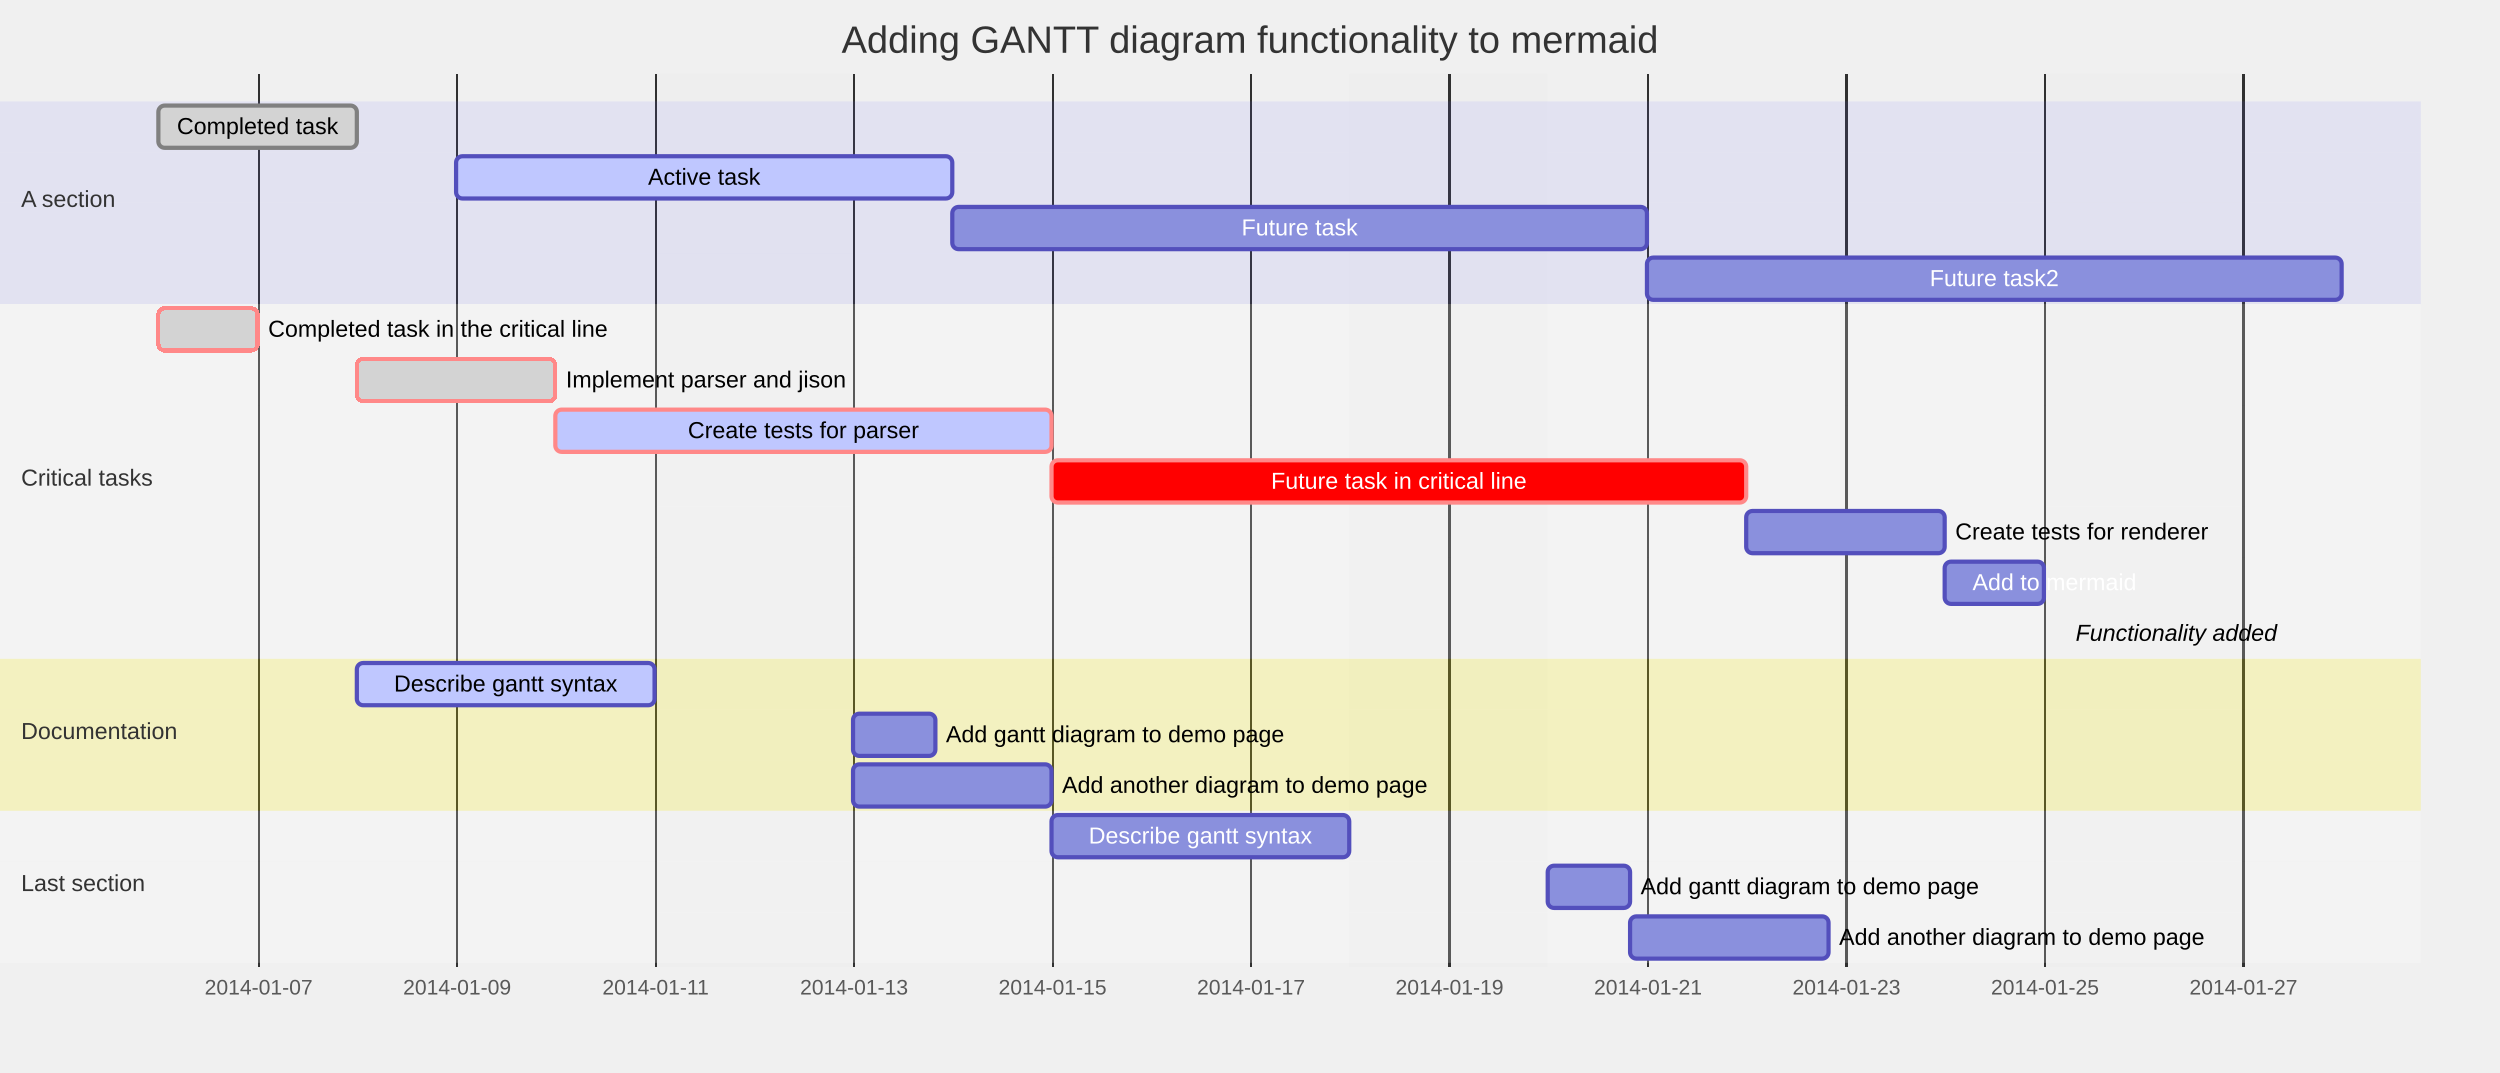
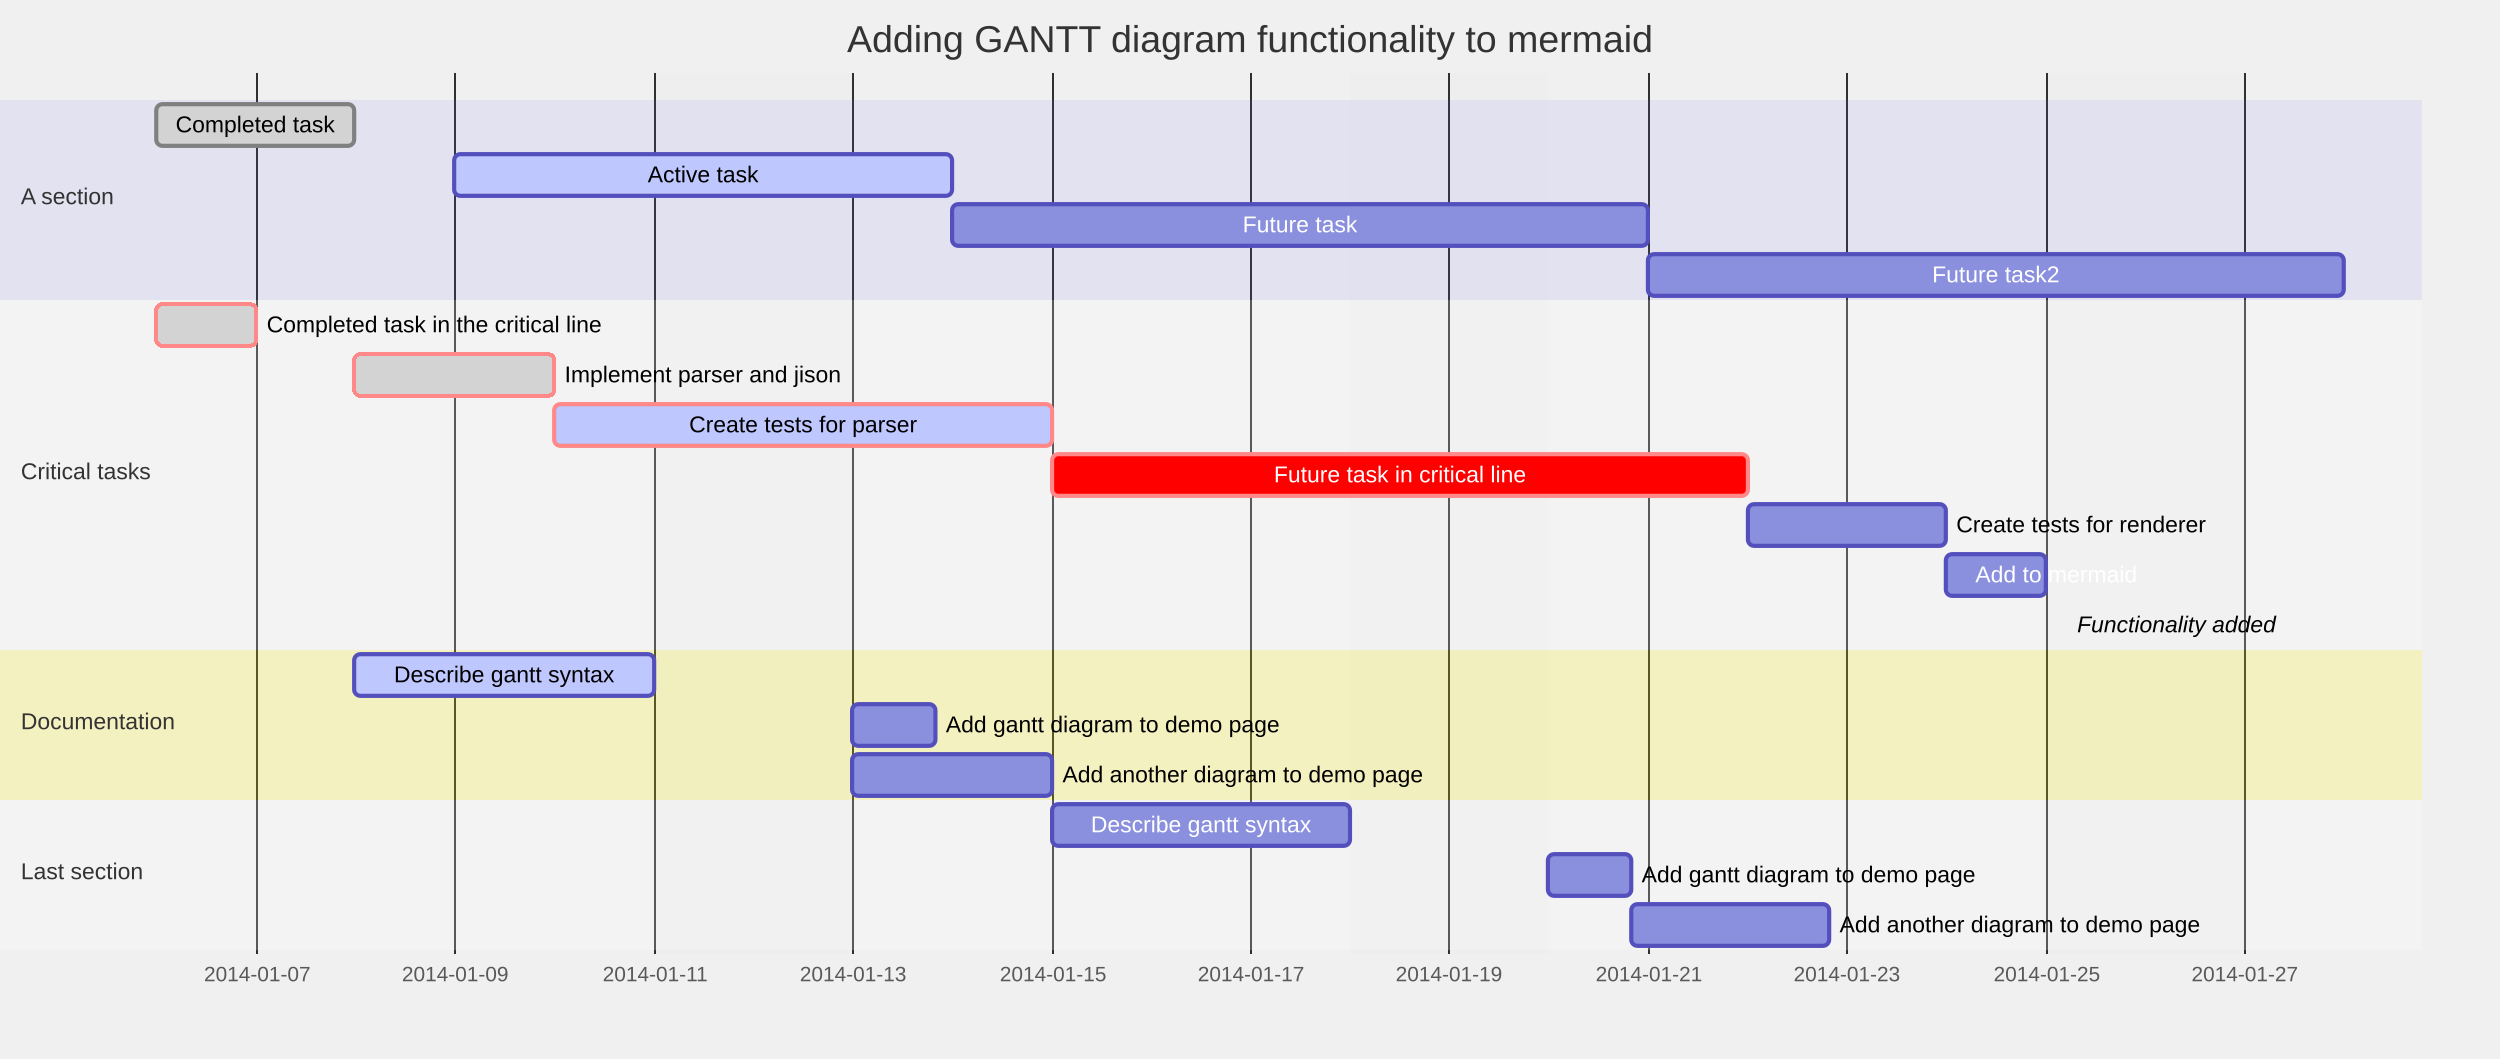
- <svg xmlns="http://www.w3.org/2000/svg" id="upstream_docs_gantt_syntax_002" width="100%" viewBox="0 0 1184 508" style="max-width: 1184px; background-color: white;" role="graphics-document document" aria-roledescription="gantt">
+ <svg xmlns="http://www.w3.org/2000/svg" id="upstream_docs_gantt_syntax_002" width="100%" viewBox="0 0 1200 508" style="max-width: 1200px; background-color: white;" role="graphics-document document" aria-roledescription="gantt">
  <style>#upstream_docs_gantt_syntax_002{font-family:"trebuchet ms",verdana,arial,sans-serif;font-size:16px;fill:#333;}@keyframes edge-animation-frame{from{stroke-dashoffset:0;}}@keyframes dash{to{stroke-dashoffset:0;}}#upstream_docs_gantt_syntax_002 .edge-animation-slow{stroke-dasharray:9,5!important;stroke-dashoffset:900;animation:dash 50s linear infinite;stroke-linecap:round;}#upstream_docs_gantt_syntax_002 .edge-animation-fast{stroke-dasharray:9,5!important;stroke-dashoffset:900;animation:dash 20s linear infinite;stroke-linecap:round;}#upstream_docs_gantt_syntax_002 .error-icon{fill:#552222;}#upstream_docs_gantt_syntax_002 .error-text{fill:#552222;stroke:#552222;}#upstream_docs_gantt_syntax_002 .edge-thickness-normal{stroke-width:1px;}#upstream_docs_gantt_syntax_002 .edge-thickness-thick{stroke-width:3.5px;}#upstream_docs_gantt_syntax_002 .edge-pattern-solid{stroke-dasharray:0;}#upstream_docs_gantt_syntax_002 .edge-thickness-invisible{stroke-width:0;fill:none;}#upstream_docs_gantt_syntax_002 .edge-pattern-dashed{stroke-dasharray:3;}#upstream_docs_gantt_syntax_002 .edge-pattern-dotted{stroke-dasharray:2;}#upstream_docs_gantt_syntax_002 .marker{fill:#333333;stroke:#333333;}#upstream_docs_gantt_syntax_002 .marker.cross{stroke:#333333;}#upstream_docs_gantt_syntax_002 svg{font-family:"trebuchet ms",verdana,arial,sans-serif;font-size:16px;}#upstream_docs_gantt_syntax_002 p{margin:0;}#upstream_docs_gantt_syntax_002 .mermaid-main-font{font-family:"trebuchet ms",verdana,arial,sans-serif;}#upstream_docs_gantt_syntax_002 .exclude-range{fill:#eeeeee;}#upstream_docs_gantt_syntax_002 .section{stroke:none;opacity:0.2;}#upstream_docs_gantt_syntax_002 .section0{fill:rgba(102, 102, 255, 0.49);}#upstream_docs_gantt_syntax_002 .section2{fill:#fff400;}#upstream_docs_gantt_syntax_002 .section1,#upstream_docs_gantt_syntax_002 .section3{fill:white;opacity:0.2;}#upstream_docs_gantt_syntax_002 .sectionTitle0{fill:#333;}#upstream_docs_gantt_syntax_002 .sectionTitle1{fill:#333;}#upstream_docs_gantt_syntax_002 .sectionTitle2{fill:#333;}#upstream_docs_gantt_syntax_002 .sectionTitle3{fill:#333;}#upstream_docs_gantt_syntax_002 .sectionTitle{text-anchor:start;font-family:"trebuchet ms",verdana,arial,sans-serif;}#upstream_docs_gantt_syntax_002 .grid .tick{stroke:lightgrey;opacity:0.8;shape-rendering:crispEdges;}#upstream_docs_gantt_syntax_002 .grid .tick text{font-family:"trebuchet ms",verdana,arial,sans-serif;fill:#333;}#upstream_docs_gantt_syntax_002 .grid path{stroke-width:0;}#upstream_docs_gantt_syntax_002 .today{fill:none;stroke:red;stroke-width:2px;}#upstream_docs_gantt_syntax_002 .task{stroke-width:2;}#upstream_docs_gantt_syntax_002 .taskText{text-anchor:middle;font-family:"trebuchet ms",verdana,arial,sans-serif;}#upstream_docs_gantt_syntax_002 .taskTextOutsideRight{fill:black;text-anchor:start;font-family:"trebuchet ms",verdana,arial,sans-serif;}#upstream_docs_gantt_syntax_002 .taskTextOutsideLeft{fill:black;text-anchor:end;}#upstream_docs_gantt_syntax_002 .task.clickable{cursor:pointer;}#upstream_docs_gantt_syntax_002 .taskText.clickable{cursor:pointer;fill:#003163!important;font-weight:bold;}#upstream_docs_gantt_syntax_002 .taskTextOutsideLeft.clickable{cursor:pointer;fill:#003163!important;font-weight:bold;}#upstream_docs_gantt_syntax_002 .taskTextOutsideRight.clickable{cursor:pointer;fill:#003163!important;font-weight:bold;}#upstream_docs_gantt_syntax_002 .taskText0,#upstream_docs_gantt_syntax_002 .taskText1,#upstream_docs_gantt_syntax_002 .taskText2,#upstream_docs_gantt_syntax_002 .taskText3{fill:white;}#upstream_docs_gantt_syntax_002 .task0,#upstream_docs_gantt_syntax_002 .task1,#upstream_docs_gantt_syntax_002 .task2,#upstream_docs_gantt_syntax_002 .task3{fill:#8a90dd;stroke:#534fbc;}#upstream_docs_gantt_syntax_002 .taskTextOutside0,#upstream_docs_gantt_syntax_002 .taskTextOutside2{fill:black;}#upstream_docs_gantt_syntax_002 .taskTextOutside1,#upstream_docs_gantt_syntax_002 .taskTextOutside3{fill:black;}#upstream_docs_gantt_syntax_002 .active0,#upstream_docs_gantt_syntax_002 .active1,#upstream_docs_gantt_syntax_002 .active2,#upstream_docs_gantt_syntax_002 .active3{fill:#bfc7ff;stroke:#534fbc;}#upstream_docs_gantt_syntax_002 .activeText0,#upstream_docs_gantt_syntax_002 .activeText1,#upstream_docs_gantt_syntax_002 .activeText2,#upstream_docs_gantt_syntax_002 .activeText3{fill:black!important;}#upstream_docs_gantt_syntax_002 .done0,#upstream_docs_gantt_syntax_002 .done1,#upstream_docs_gantt_syntax_002 .done2,#upstream_docs_gantt_syntax_002 .done3{stroke:grey;fill:lightgrey;stroke-width:2;}#upstream_docs_gantt_syntax_002 .doneText0,#upstream_docs_gantt_syntax_002 .doneText1,#upstream_docs_gantt_syntax_002 .doneText2,#upstream_docs_gantt_syntax_002 .doneText3{fill:black!important;}#upstream_docs_gantt_syntax_002 .doneText0.taskTextOutsideLeft,#upstream_docs_gantt_syntax_002 .doneText0.taskTextOutsideRight,#upstream_docs_gantt_syntax_002 .doneText1.taskTextOutsideLeft,#upstream_docs_gantt_syntax_002 .doneText1.taskTextOutsideRight,#upstream_docs_gantt_syntax_002 .doneText2.taskTextOutsideLeft,#upstream_docs_gantt_syntax_002 .doneText2.taskTextOutsideRight,#upstream_docs_gantt_syntax_002 .doneText3.taskTextOutsideLeft,#upstream_docs_gantt_syntax_002 .doneText3.taskTextOutsideRight{fill:black!important;}#upstream_docs_gantt_syntax_002 .crit0,#upstream_docs_gantt_syntax_002 .crit1,#upstream_docs_gantt_syntax_002 .crit2,#upstream_docs_gantt_syntax_002 .crit3{stroke:#ff8888;fill:red;stroke-width:2;}#upstream_docs_gantt_syntax_002 .activeCrit0,#upstream_docs_gantt_syntax_002 .activeCrit1,#upstream_docs_gantt_syntax_002 .activeCrit2,#upstream_docs_gantt_syntax_002 .activeCrit3{stroke:#ff8888;fill:#bfc7ff;stroke-width:2;}#upstream_docs_gantt_syntax_002 .doneCrit0,#upstream_docs_gantt_syntax_002 .doneCrit1,#upstream_docs_gantt_syntax_002 .doneCrit2,#upstream_docs_gantt_syntax_002 .doneCrit3{stroke:#ff8888;fill:lightgrey;stroke-width:2;cursor:pointer;shape-rendering:crispEdges;}#upstream_docs_gantt_syntax_002 .milestone{transform:rotate(45deg) scale(0.8,0.8);}#upstream_docs_gantt_syntax_002 .milestoneText{font-style:italic;}#upstream_docs_gantt_syntax_002 .doneCritText0,#upstream_docs_gantt_syntax_002 .doneCritText1,#upstream_docs_gantt_syntax_002 .doneCritText2,#upstream_docs_gantt_syntax_002 .doneCritText3{fill:black!important;}#upstream_docs_gantt_syntax_002 .doneCritText0.taskTextOutsideLeft,#upstream_docs_gantt_syntax_002 .doneCritText0.taskTextOutsideRight,#upstream_docs_gantt_syntax_002 .doneCritText1.taskTextOutsideLeft,#upstream_docs_gantt_syntax_002 .doneCritText1.taskTextOutsideRight,#upstream_docs_gantt_syntax_002 .doneCritText2.taskTextOutsideLeft,#upstream_docs_gantt_syntax_002 .doneCritText2.taskTextOutsideRight,#upstream_docs_gantt_syntax_002 .doneCritText3.taskTextOutsideLeft,#upstream_docs_gantt_syntax_002 .doneCritText3.taskTextOutsideRight{fill:black!important;}#upstream_docs_gantt_syntax_002 .vert{stroke:navy;}#upstream_docs_gantt_syntax_002 .vertText{font-size:15px;text-anchor:middle;fill:navy!important;}#upstream_docs_gantt_syntax_002 .activeCritText0,#upstream_docs_gantt_syntax_002 .activeCritText1,#upstream_docs_gantt_syntax_002 .activeCritText2,#upstream_docs_gantt_syntax_002 .activeCritText3{fill:black!important;}#upstream_docs_gantt_syntax_002 .titleText{text-anchor:middle;font-size:18px;fill:#333;font-family:"trebuchet ms",verdana,arial,sans-serif;}#upstream_docs_gantt_syntax_002 .node .neo-node{stroke:#9370DB;}#upstream_docs_gantt_syntax_002 [data-look="neo"].node rect,#upstream_docs_gantt_syntax_002 [data-look="neo"].cluster rect,#upstream_docs_gantt_syntax_002 [data-look="neo"].node polygon{stroke:#9370DB;filter:drop-shadow(1px 2px 2px rgba(185, 185, 185, 1));}#upstream_docs_gantt_syntax_002 [data-look="neo"].swimlane.cluster rect{filter:none;}#upstream_docs_gantt_syntax_002 [data-look="neo"].node path{stroke:#9370DB;stroke-width:1px;}#upstream_docs_gantt_syntax_002 [data-look="neo"].node .outer-path{filter:drop-shadow(1px 2px 2px rgba(185, 185, 185, 1));}#upstream_docs_gantt_syntax_002 [data-look="neo"].node .neo-line path{stroke:#9370DB;filter:none;}#upstream_docs_gantt_syntax_002 [data-look="neo"].node circle{stroke:#9370DB;filter:drop-shadow(1px 2px 2px rgba(185, 185, 185, 1));}#upstream_docs_gantt_syntax_002 [data-look="neo"].node circle .state-start{fill:#000000;}#upstream_docs_gantt_syntax_002 [data-look="neo"].icon-shape .icon{fill:#9370DB;filter:drop-shadow(1px 2px 2px rgba(185, 185, 185, 1));}#upstream_docs_gantt_syntax_002 [data-look="neo"].icon-shape .icon-neo path{stroke:#9370DB;filter:drop-shadow(1px 2px 2px rgba(185, 185, 185, 1));}#upstream_docs_gantt_syntax_002 :root{--mermaid-font-family:"trebuchet ms",verdana,arial,sans-serif;}</style>
  <g />
  <g>
-     <rect id="upstream_docs_gantt_syntax_002-exclude-2014-01-11" x="310" y="35" width="94" height="423" transform-origin="333.5px 254px" class="exclude-range" />
-     <rect id="upstream_docs_gantt_syntax_002-exclude-2014-01-18" x="639" y="35" width="94" height="423" transform-origin="662.5px 278px" class="exclude-range" />
-     <rect id="upstream_docs_gantt_syntax_002-exclude-2014-01-25" x="968" y="35" width="94" height="423" transform-origin="991.5px 302px" class="exclude-range" />
+     <rect id="upstream_docs_gantt_syntax_002-exclude-2014-01-11" x="314" y="35" width="95" height="423" transform-origin="337.5px 254px" class="exclude-range" />
+     <rect id="upstream_docs_gantt_syntax_002-exclude-2014-01-18" x="648" y="35" width="95" height="423" transform-origin="671.5px 278px" class="exclude-range" />
+     <rect id="upstream_docs_gantt_syntax_002-exclude-2014-01-25" x="982" y="35" width="95" height="423" transform-origin="1006px 302px" class="exclude-range" />
  </g>
  <g class="grid" transform="translate(75, 458)" fill="none" font-size="10" font-family="sans-serif" text-anchor="middle">
-     <path class="domain" stroke="currentColor" d="M0.5,-423V0.5H1034.5V-423" />
-     <g class="tick" opacity="1" transform="translate(47.5,0)">
+     <path class="domain" stroke="currentColor" d="M0.5,-423V0.5H1050.5V-423" />
+     <g class="tick" opacity="1" transform="translate(48.5,0)">
      <line stroke="currentColor" y2="-423" />
      <text fill="#000" y="3" dy="1em" stroke="none" font-size="10" style="text-anchor: middle;">2014-01-07</text>
    </g>
-     <g class="tick" opacity="1" transform="translate(141.5,0)">
+     <g class="tick" opacity="1" transform="translate(143.5,0)">
      <line stroke="currentColor" y2="-423" />
      <text fill="#000" y="3" dy="1em" stroke="none" font-size="10" style="text-anchor: middle;">2014-01-09</text>
    </g>
-     <g class="tick" opacity="1" transform="translate(235.5,0)">
+     <g class="tick" opacity="1" transform="translate(239.5,0)">
      <line stroke="currentColor" y2="-423" />
      <text fill="#000" y="3" dy="1em" stroke="none" font-size="10" style="text-anchor: middle;">2014-01-11</text>
    </g>
-     <g class="tick" opacity="1" transform="translate(329.5,0)">
+     <g class="tick" opacity="1" transform="translate(334.5,0)">
      <line stroke="currentColor" y2="-423" />
      <text fill="#000" y="3" dy="1em" stroke="none" font-size="10" style="text-anchor: middle;">2014-01-13</text>
    </g>
-     <g class="tick" opacity="1" transform="translate(423.5,0)">
+     <g class="tick" opacity="1" transform="translate(430.5,0)">
      <line stroke="currentColor" y2="-423" />
      <text fill="#000" y="3" dy="1em" stroke="none" font-size="10" style="text-anchor: middle;">2014-01-15</text>
    </g>
-     <g class="tick" opacity="1" transform="translate(517.5,0)">
+     <g class="tick" opacity="1" transform="translate(525.5,0)">
      <line stroke="currentColor" y2="-423" />
      <text fill="#000" y="3" dy="1em" stroke="none" font-size="10" style="text-anchor: middle;">2014-01-17</text>
    </g>
-     <g class="tick" opacity="1" transform="translate(611.5,0)">
+     <g class="tick" opacity="1" transform="translate(620.5,0)">
      <line stroke="currentColor" y2="-423" />
      <text fill="#000" y="3" dy="1em" stroke="none" font-size="10" style="text-anchor: middle;">2014-01-19</text>
    </g>
-     <g class="tick" opacity="1" transform="translate(705.5,0)">
+     <g class="tick" opacity="1" transform="translate(716.5,0)">
      <line stroke="currentColor" y2="-423" />
      <text fill="#000" y="3" dy="1em" stroke="none" font-size="10" style="text-anchor: middle;">2014-01-21</text>
    </g>
-     <g class="tick" opacity="1" transform="translate(799.5,0)">
+     <g class="tick" opacity="1" transform="translate(811.5,0)">
      <line stroke="currentColor" y2="-423" />
      <text fill="#000" y="3" dy="1em" stroke="none" font-size="10" style="text-anchor: middle;">2014-01-23</text>
    </g>
-     <g class="tick" opacity="1" transform="translate(893.5,0)">
+     <g class="tick" opacity="1" transform="translate(907.5,0)">
      <line stroke="currentColor" y2="-423" />
      <text fill="#000" y="3" dy="1em" stroke="none" font-size="10" style="text-anchor: middle;">2014-01-25</text>
    </g>
-     <g class="tick" opacity="1" transform="translate(987.5,0)">
+     <g class="tick" opacity="1" transform="translate(1002.5,0)">
      <line stroke="currentColor" y2="-423" />
      <text fill="#000" y="3" dy="1em" stroke="none" font-size="10" style="text-anchor: middle;">2014-01-27</text>
    </g>
  </g>
  <g>
-     <rect x="0" y="48" width="1146.5" height="24" class="section section0" />
-     <rect x="0" y="144" width="1146.5" height="24" class="section section1" />
-     <rect x="0" y="168" width="1146.5" height="24" class="section section1" />
-     <rect x="0" y="312" width="1146.5" height="24" class="section section2" />
-     <rect x="0" y="72" width="1146.5" height="24" class="section section0" />
-     <rect x="0" y="192" width="1146.5" height="24" class="section section1" />
-     <rect x="0" y="336" width="1146.5" height="24" class="section section2" />
-     <rect x="0" y="360" width="1146.5" height="24" class="section section2" />
-     <rect x="0" y="96" width="1146.5" height="24" class="section section0" />
-     <rect x="0" y="216" width="1146.5" height="24" class="section section1" />
-     <rect x="0" y="384" width="1146.5" height="24" class="section section3" />
-     <rect x="0" y="408" width="1146.5" height="24" class="section section3" />
-     <rect x="0" y="432" width="1146.5" height="24" class="section section3" />
-     <rect x="0" y="120" width="1146.5" height="24" class="section section0" />
-     <rect x="0" y="240" width="1146.5" height="24" class="section section1" />
-     <rect x="0" y="264" width="1146.5" height="24" class="section section1" />
-     <rect x="0" y="288" width="1146.5" height="24" class="section section1" />
+     <rect x="0" y="48" width="1162.5" height="24" class="section section0" />
+     <rect x="0" y="144" width="1162.5" height="24" class="section section1" />
+     <rect x="0" y="168" width="1162.5" height="24" class="section section1" />
+     <rect x="0" y="312" width="1162.5" height="24" class="section section2" />
+     <rect x="0" y="72" width="1162.5" height="24" class="section section0" />
+     <rect x="0" y="192" width="1162.5" height="24" class="section section1" />
+     <rect x="0" y="336" width="1162.5" height="24" class="section section2" />
+     <rect x="0" y="360" width="1162.5" height="24" class="section section2" />
+     <rect x="0" y="96" width="1162.5" height="24" class="section section0" />
+     <rect x="0" y="216" width="1162.5" height="24" class="section section1" />
+     <rect x="0" y="384" width="1162.5" height="24" class="section section3" />
+     <rect x="0" y="408" width="1162.5" height="24" class="section section3" />
+     <rect x="0" y="432" width="1162.5" height="24" class="section section3" />
+     <rect x="0" y="120" width="1162.5" height="24" class="section section0" />
+     <rect x="0" y="240" width="1162.5" height="24" class="section section1" />
+     <rect x="0" y="264" width="1162.5" height="24" class="section section1" />
+     <rect x="0" y="288" width="1162.5" height="24" class="section section1" />
  </g>
  <g>
-     <rect id="upstream_docs_gantt_syntax_002-des1" rx="3" ry="3" x="75" y="50" width="94" height="20" transform-origin="122px 60px" class="task done0" />
-     <rect id="upstream_docs_gantt_syntax_002-task1" rx="3" ry="3" x="75" y="146" width="47" height="20" transform-origin="98.5px 156px" class="task doneCrit1" />
-     <rect id="upstream_docs_gantt_syntax_002-task2" rx="3" ry="3" x="169" y="170" width="94" height="20" transform-origin="216px 180px" class="task doneCrit1" />
-     <rect id="upstream_docs_gantt_syntax_002-a1" rx="3" ry="3" x="169" y="314" width="141" height="20" transform-origin="286.5px 324px" class="task active2" />
-     <rect id="upstream_docs_gantt_syntax_002-des2" rx="3" ry="3" x="216" y="74" width="235" height="20" transform-origin="333.5px 84px" class="task active0" />
-     <rect id="upstream_docs_gantt_syntax_002-task3" rx="3" ry="3" x="263" y="194" width="235" height="20" transform-origin="380.5px 204px" class="task activeCrit1" />
-     <rect id="upstream_docs_gantt_syntax_002-task7" rx="3" ry="3" x="404" y="338" width="39" height="20" transform-origin="423.5px 348px" class="task task2" />
-     <rect id="upstream_docs_gantt_syntax_002-doc1" rx="3" ry="3" x="404" y="362" width="94" height="20" transform-origin="451px 372px" class="task task2" />
-     <rect id="upstream_docs_gantt_syntax_002-des3" rx="3" ry="3" x="451" y="98" width="329" height="20" transform-origin="615.5px 108px" class="task task0" />
-     <rect id="upstream_docs_gantt_syntax_002-task4" rx="3" ry="3" x="498" y="218" width="329" height="20" transform-origin="662.5px 228px" class="task crit1" />
-     <rect id="upstream_docs_gantt_syntax_002-task8" rx="3" ry="3" x="498" y="386" width="141" height="20" transform-origin="615.5px 396px" class="task task3" />
-     <rect id="upstream_docs_gantt_syntax_002-task9" rx="3" ry="3" x="733" y="410" width="39" height="20" transform-origin="752.5px 420px" class="task task3" />
-     <rect id="upstream_docs_gantt_syntax_002-task10" rx="3" ry="3" x="772" y="434" width="94" height="20" transform-origin="819px 444px" class="task task3" />
-     <rect id="upstream_docs_gantt_syntax_002-des4" rx="3" ry="3" x="780" y="122" width="329" height="20" transform-origin="944.5px 132px" class="task task0" />
-     <rect id="upstream_docs_gantt_syntax_002-task5" rx="3" ry="3" x="827" y="242" width="94" height="20" transform-origin="874px 252px" class="task task1" />
-     <rect id="upstream_docs_gantt_syntax_002-task6" rx="3" ry="3" x="921" y="266" width="47" height="20" transform-origin="991.5px 276px" class="task task1" />
-     <rect id="upstream_docs_gantt_syntax_002-isadded" rx="3" ry="3" x="958" y="290" width="20" height="20" transform-origin="968px 300px" class="task milestone  task1" />
-     <text id="upstream_docs_gantt_syntax_002-des1-text" font-size="11" x="122" y="63.5" class="taskText taskText0  doneText0 width-76.9375">Completed task            </text>
-     <text id="upstream_docs_gantt_syntax_002-task1-text" font-size="11" x="127" y="159.5" class="taskTextOutsideRight taskTextOutside1  doneCritText1 width-168.921875">Completed task in the critical line </text>
-     <text id="upstream_docs_gantt_syntax_002-task2-text" font-size="11" x="268" y="183.5" class="taskTextOutsideRight taskTextOutside1  doneCritText1 width-135.375">Implement parser and jison          </text>
-     <text id="upstream_docs_gantt_syntax_002-a1-text" font-size="11" x="239.5" y="327.5" class="taskText taskText2 activeText2 width-106.390625">Describe gantt syntax               </text>
-     <text id="upstream_docs_gantt_syntax_002-des2-text" font-size="11" x="333.5" y="87.5" class="taskText taskText0 activeText0 width-54.28125">Active task               </text>
-     <text id="upstream_docs_gantt_syntax_002-task3-text" font-size="11" x="380.5" y="207.5" class="taskText taskText1 activeCritText1 critText1 width-111.71875">Create tests for parser             </text>
-     <text id="upstream_docs_gantt_syntax_002-task7-text" font-size="11" x="448" y="351.5" class="taskTextOutsideRight taskTextOutside2  width-161.96875">Add gantt diagram to demo page      </text>
-     <text id="upstream_docs_gantt_syntax_002-doc1-text" font-size="11" x="503" y="375.5" class="taskTextOutsideRight taskTextOutside2  width-174.265625">Add another diagram to demo page    </text>
-     <text id="upstream_docs_gantt_syntax_002-des3-text" font-size="11" x="615.5" y="111.5" class="taskText taskText0  width-55.890625">Future task               </text>
-     <text id="upstream_docs_gantt_syntax_002-task4-text" font-size="11" x="662.5" y="231.5" class="taskText taskText1  critText1 width-128.203125">Future task in critical line        </text>
-     <text id="upstream_docs_gantt_syntax_002-task8-text" font-size="11" x="568.5" y="399.5" class="taskText taskText3  width-106.390625">Describe gantt syntax               </text>
-     <text id="upstream_docs_gantt_syntax_002-task9-text" font-size="11" x="777" y="423.5" class="taskTextOutsideRight taskTextOutside3  width-161.96875">Add gantt diagram to demo page      </text>
-     <text id="upstream_docs_gantt_syntax_002-task10-text" font-size="11" x="871" y="447.5" class="taskTextOutsideRight taskTextOutside3  width-174.265625">Add another diagram to demo page    </text>
-     <text id="upstream_docs_gantt_syntax_002-des4-text" font-size="11" x="944.5" y="135.5" class="taskText taskText0  width-61.65625">Future task2              </text>
-     <text id="upstream_docs_gantt_syntax_002-task5-text" font-size="11" x="926" y="255.5" class="taskTextOutsideRight taskTextOutside1  width-123.78125">Create tests for renderer           </text>
-     <text id="upstream_docs_gantt_syntax_002-task6-text" font-size="11" x="973" y="279.5" class="taskText taskText1  width-79.21875">Add to mermaid                      </text>
-     <text id="upstream_docs_gantt_syntax_002-isadded-text" font-size="11" x="983" y="303.5" class="taskTextOutsideRight taskTextOutside1  milestoneText width-98.078125">Functionality added                 </text>
+     <rect id="upstream_docs_gantt_syntax_002-des1" rx="3" ry="3" x="75" y="50" width="95" height="20" transform-origin="122.5px 60px" class="task done0" />
+     <rect id="upstream_docs_gantt_syntax_002-task1" rx="3" ry="3" x="75" y="146" width="48" height="20" transform-origin="99px 156px" class="task doneCrit1" />
+     <rect id="upstream_docs_gantt_syntax_002-task2" rx="3" ry="3" x="170" y="170" width="96" height="20" transform-origin="218px 180px" class="task doneCrit1" />
+     <rect id="upstream_docs_gantt_syntax_002-a1" rx="3" ry="3" x="170" y="314" width="144" height="20" transform-origin="289.5px 324px" class="task active2" />
+     <rect id="upstream_docs_gantt_syntax_002-des2" rx="3" ry="3" x="218" y="74" width="239" height="20" transform-origin="337.5px 84px" class="task active0" />
+     <rect id="upstream_docs_gantt_syntax_002-task3" rx="3" ry="3" x="266" y="194" width="239" height="20" transform-origin="385.5px 204px" class="task activeCrit1" />
+     <rect id="upstream_docs_gantt_syntax_002-task7" rx="3" ry="3" x="409" y="338" width="40" height="20" transform-origin="429px 348px" class="task task2" />
+     <rect id="upstream_docs_gantt_syntax_002-doc1" rx="3" ry="3" x="409" y="362" width="96" height="20" transform-origin="457px 372px" class="task task2" />
+     <rect id="upstream_docs_gantt_syntax_002-des3" rx="3" ry="3" x="457" y="98" width="334" height="20" transform-origin="624px 108px" class="task task0" />
+     <rect id="upstream_docs_gantt_syntax_002-task4" rx="3" ry="3" x="505" y="218" width="334" height="20" transform-origin="672px 228px" class="task crit1" />
+     <rect id="upstream_docs_gantt_syntax_002-task8" rx="3" ry="3" x="505" y="386" width="143" height="20" transform-origin="624px 396px" class="task task3" />
+     <rect id="upstream_docs_gantt_syntax_002-task9" rx="3" ry="3" x="743" y="410" width="40" height="20" transform-origin="763px 420px" class="task task3" />
+     <rect id="upstream_docs_gantt_syntax_002-task10" rx="3" ry="3" x="783" y="434" width="95" height="20" transform-origin="830.5px 444px" class="task task3" />
+     <rect id="upstream_docs_gantt_syntax_002-des4" rx="3" ry="3" x="791" y="122" width="334" height="20" transform-origin="958px 132px" class="task task0" />
+     <rect id="upstream_docs_gantt_syntax_002-task5" rx="3" ry="3" x="839" y="242" width="95" height="20" transform-origin="886.5px 252px" class="task task1" />
+     <rect id="upstream_docs_gantt_syntax_002-task6" rx="3" ry="3" x="934" y="266" width="48" height="20" transform-origin="1005.5px 276px" class="task task1" />
+     <rect id="upstream_docs_gantt_syntax_002-isadded" rx="3" ry="3" x="972" y="290" width="20" height="20" transform-origin="982px 300px" class="task milestone  task1" />
+     <text id="upstream_docs_gantt_syntax_002-des1-text" font-size="11" x="122.5" y="63.5" class="taskText taskText0  doneText0 width-76.9375">Completed task            </text>
+     <text id="upstream_docs_gantt_syntax_002-task1-text" font-size="11" x="128" y="159.5" class="taskTextOutsideRight taskTextOutside1  doneCritText1 width-168.921875">Completed task in the critical line </text>
+     <text id="upstream_docs_gantt_syntax_002-task2-text" font-size="11" x="271" y="183.5" class="taskTextOutsideRight taskTextOutside1  doneCritText1 width-135.375">Implement parser and jison          </text>
+     <text id="upstream_docs_gantt_syntax_002-a1-text" font-size="11" x="242" y="327.5" class="taskText taskText2 activeText2 width-106.390625">Describe gantt syntax               </text>
+     <text id="upstream_docs_gantt_syntax_002-des2-text" font-size="11" x="337.5" y="87.5" class="taskText taskText0 activeText0 width-54.28125">Active task               </text>
+     <text id="upstream_docs_gantt_syntax_002-task3-text" font-size="11" x="385.5" y="207.5" class="taskText taskText1 activeCritText1 critText1 width-111.71875">Create tests for parser             </text>
+     <text id="upstream_docs_gantt_syntax_002-task7-text" font-size="11" x="454" y="351.5" class="taskTextOutsideRight taskTextOutside2  width-161.96875">Add gantt diagram to demo page      </text>
+     <text id="upstream_docs_gantt_syntax_002-doc1-text" font-size="11" x="510" y="375.5" class="taskTextOutsideRight taskTextOutside2  width-174.265625">Add another diagram to demo page    </text>
+     <text id="upstream_docs_gantt_syntax_002-des3-text" font-size="11" x="624" y="111.5" class="taskText taskText0  width-55.890625">Future task               </text>
+     <text id="upstream_docs_gantt_syntax_002-task4-text" font-size="11" x="672" y="231.5" class="taskText taskText1  critText1 width-128.203125">Future task in critical line        </text>
+     <text id="upstream_docs_gantt_syntax_002-task8-text" font-size="11" x="576.5" y="399.5" class="taskText taskText3  width-106.390625">Describe gantt syntax               </text>
+     <text id="upstream_docs_gantt_syntax_002-task9-text" font-size="11" x="788" y="423.5" class="taskTextOutsideRight taskTextOutside3  width-161.96875">Add gantt diagram to demo page      </text>
+     <text id="upstream_docs_gantt_syntax_002-task10-text" font-size="11" x="883" y="447.5" class="taskTextOutsideRight taskTextOutside3  width-174.265625">Add another diagram to demo page    </text>
+     <text id="upstream_docs_gantt_syntax_002-des4-text" font-size="11" x="958" y="135.5" class="taskText taskText0  width-61.65625">Future task2              </text>
+     <text id="upstream_docs_gantt_syntax_002-task5-text" font-size="11" x="939" y="255.5" class="taskTextOutsideRight taskTextOutside1  width-123.78125">Create tests for renderer           </text>
+     <text id="upstream_docs_gantt_syntax_002-task6-text" font-size="11" x="987" y="279.5" class="taskText taskText1  width-79.21875">Add to mermaid                      </text>
+     <text id="upstream_docs_gantt_syntax_002-isadded-text" font-size="11" x="997" y="303.5" class="taskTextOutsideRight taskTextOutside1  milestoneText width-98.078125">Functionality added                 </text>
  </g>
  <g>
    <text dy="0em" x="10" y="98" font-size="11" class="sectionTitle sectionTitle0">
      <tspan alignment-baseline="central" x="10">A section</tspan>
    </text>
    <text dy="0em" x="10" y="230" font-size="11" class="sectionTitle sectionTitle1">
      <tspan alignment-baseline="central" x="10">Critical tasks</tspan>
    </text>
    <text dy="0em" x="10" y="350" font-size="11" class="sectionTitle sectionTitle2">
      <tspan alignment-baseline="central" x="10">Documentation</tspan>
    </text>
    <text dy="0em" x="10" y="422" font-size="11" class="sectionTitle sectionTitle3">
      <tspan alignment-baseline="central" x="10">Last section</tspan>
    </text>
  </g>
  <g class="today">
-     <line x1="216178" x2="216178" y1="25" y2="483" class="today" />
+     <line x1="174152" x2="174152" y1="25" y2="483" class="today" />
  </g>
-   <text x="592" y="25" class="titleText">      Adding GANTT diagram functionality to mermaid</text>
+   <text x="600" y="25" class="titleText">      Adding GANTT diagram functionality to mermaid</text>
</svg>
